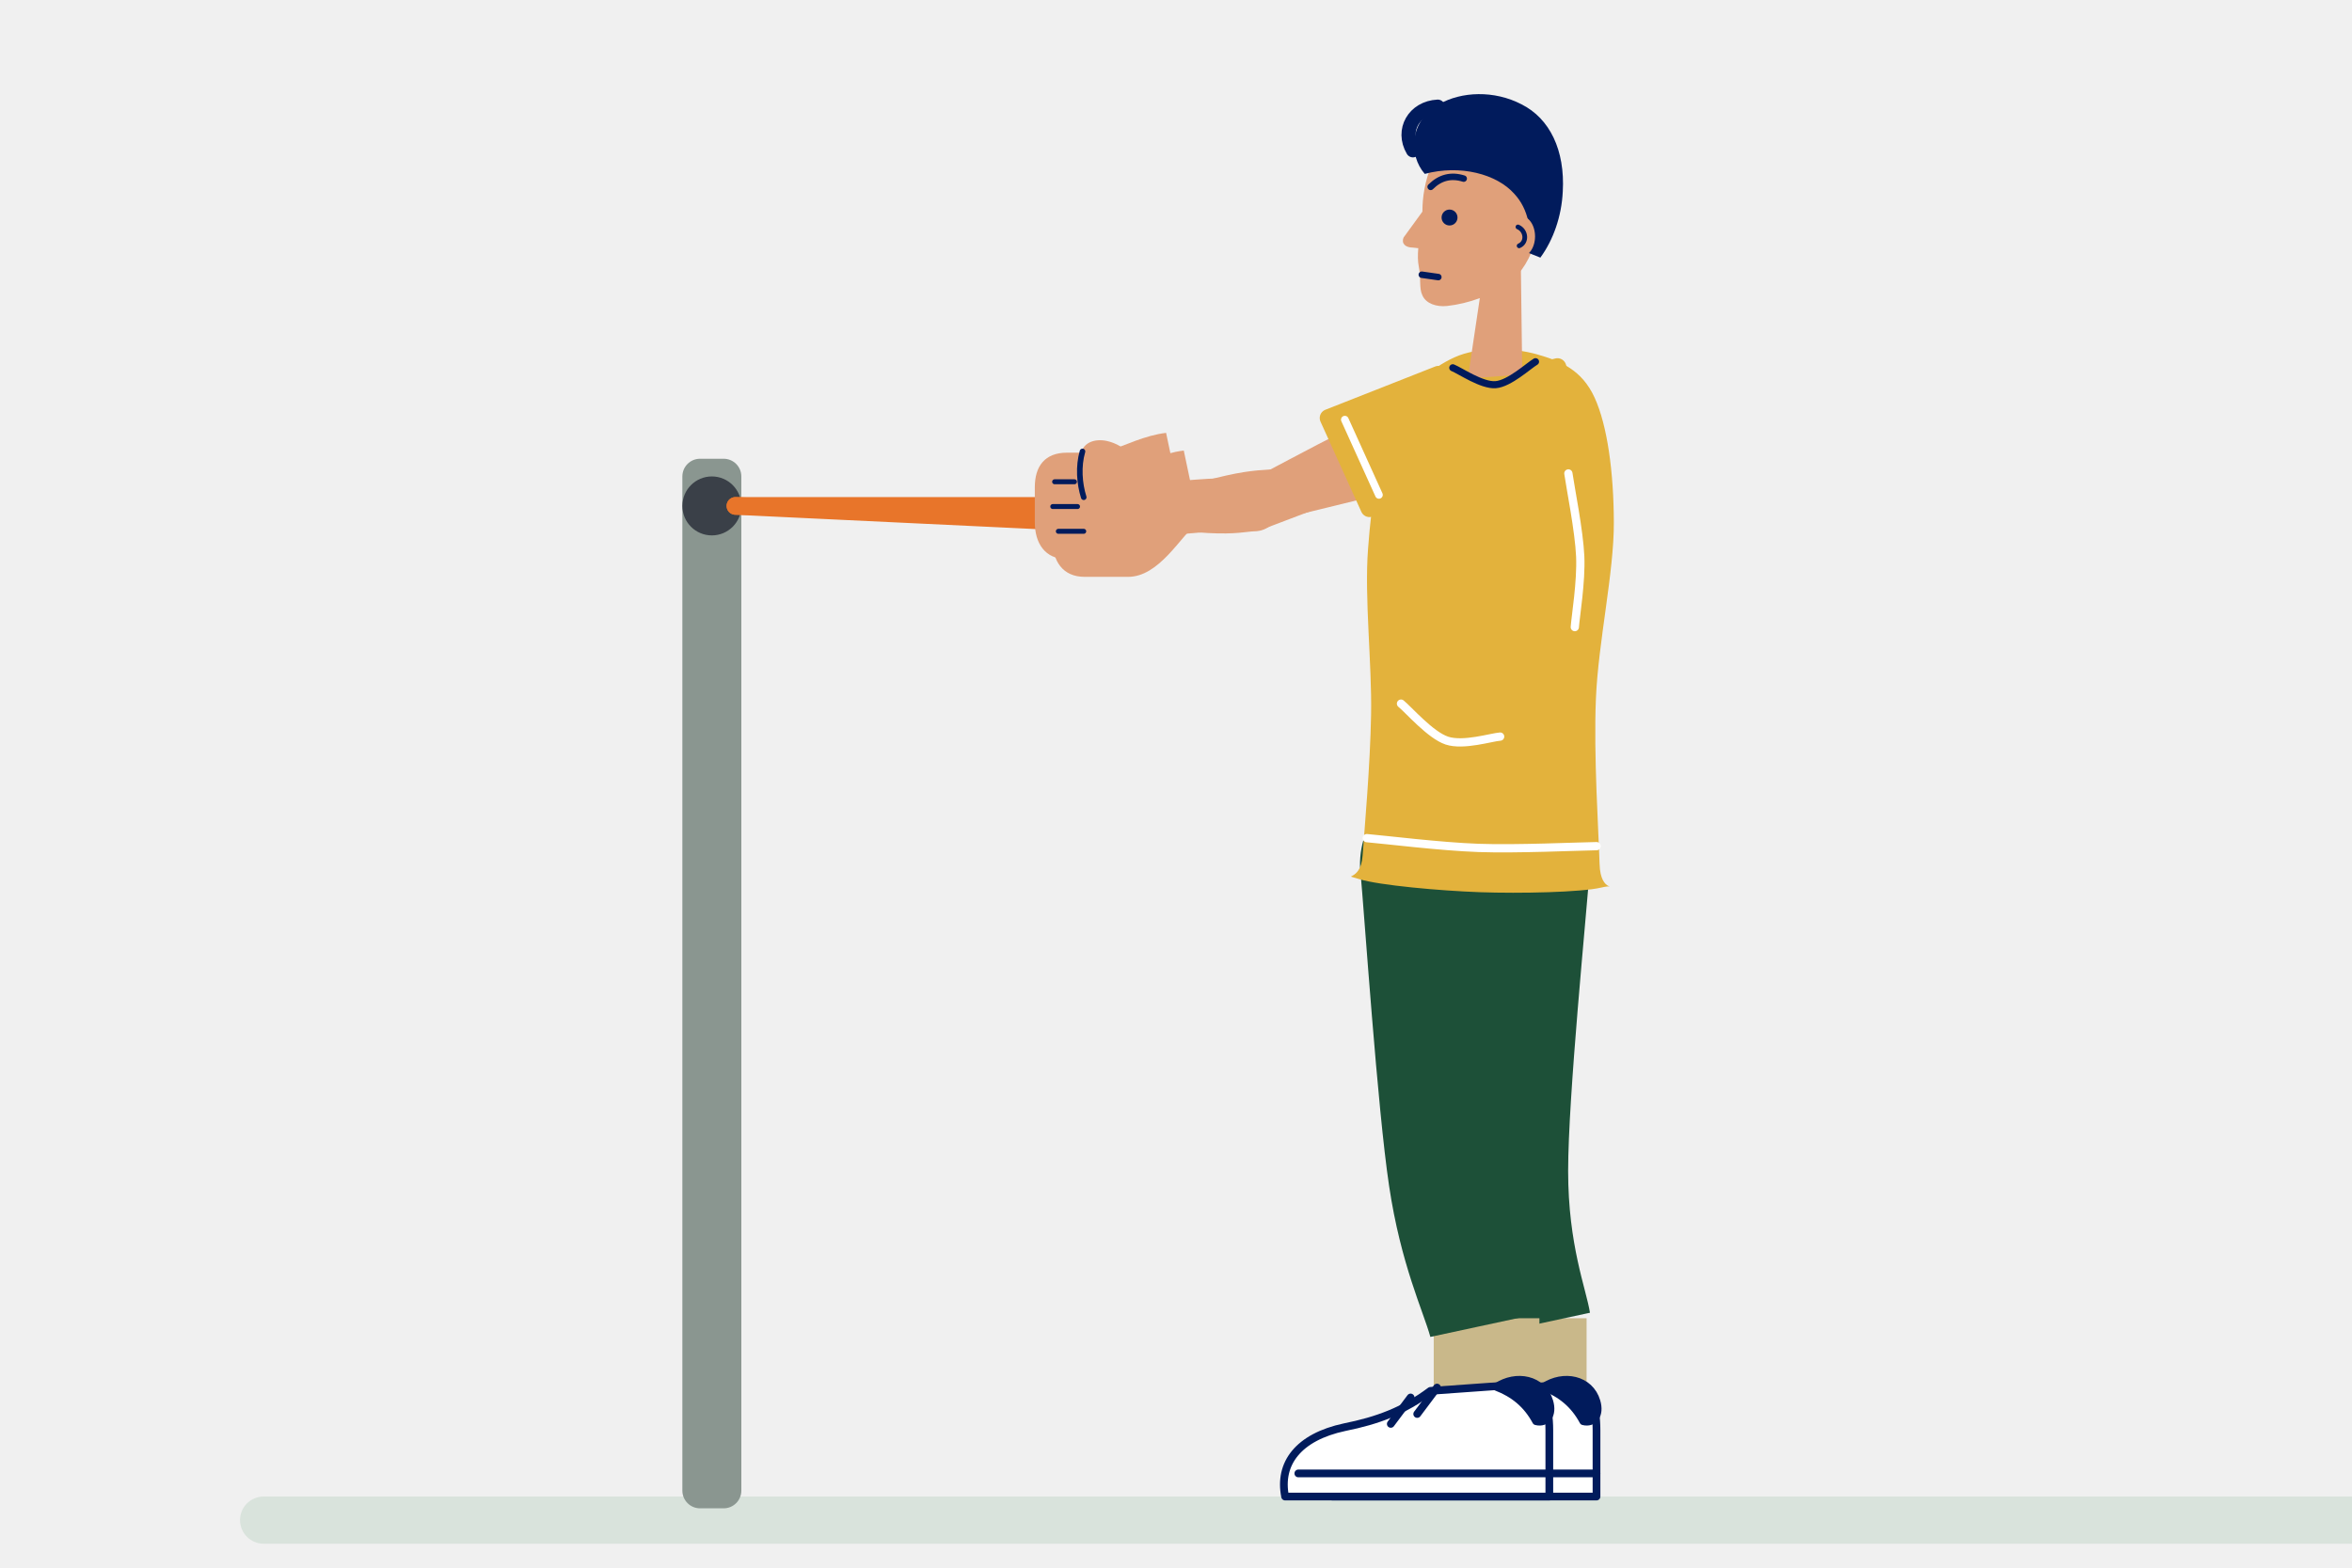
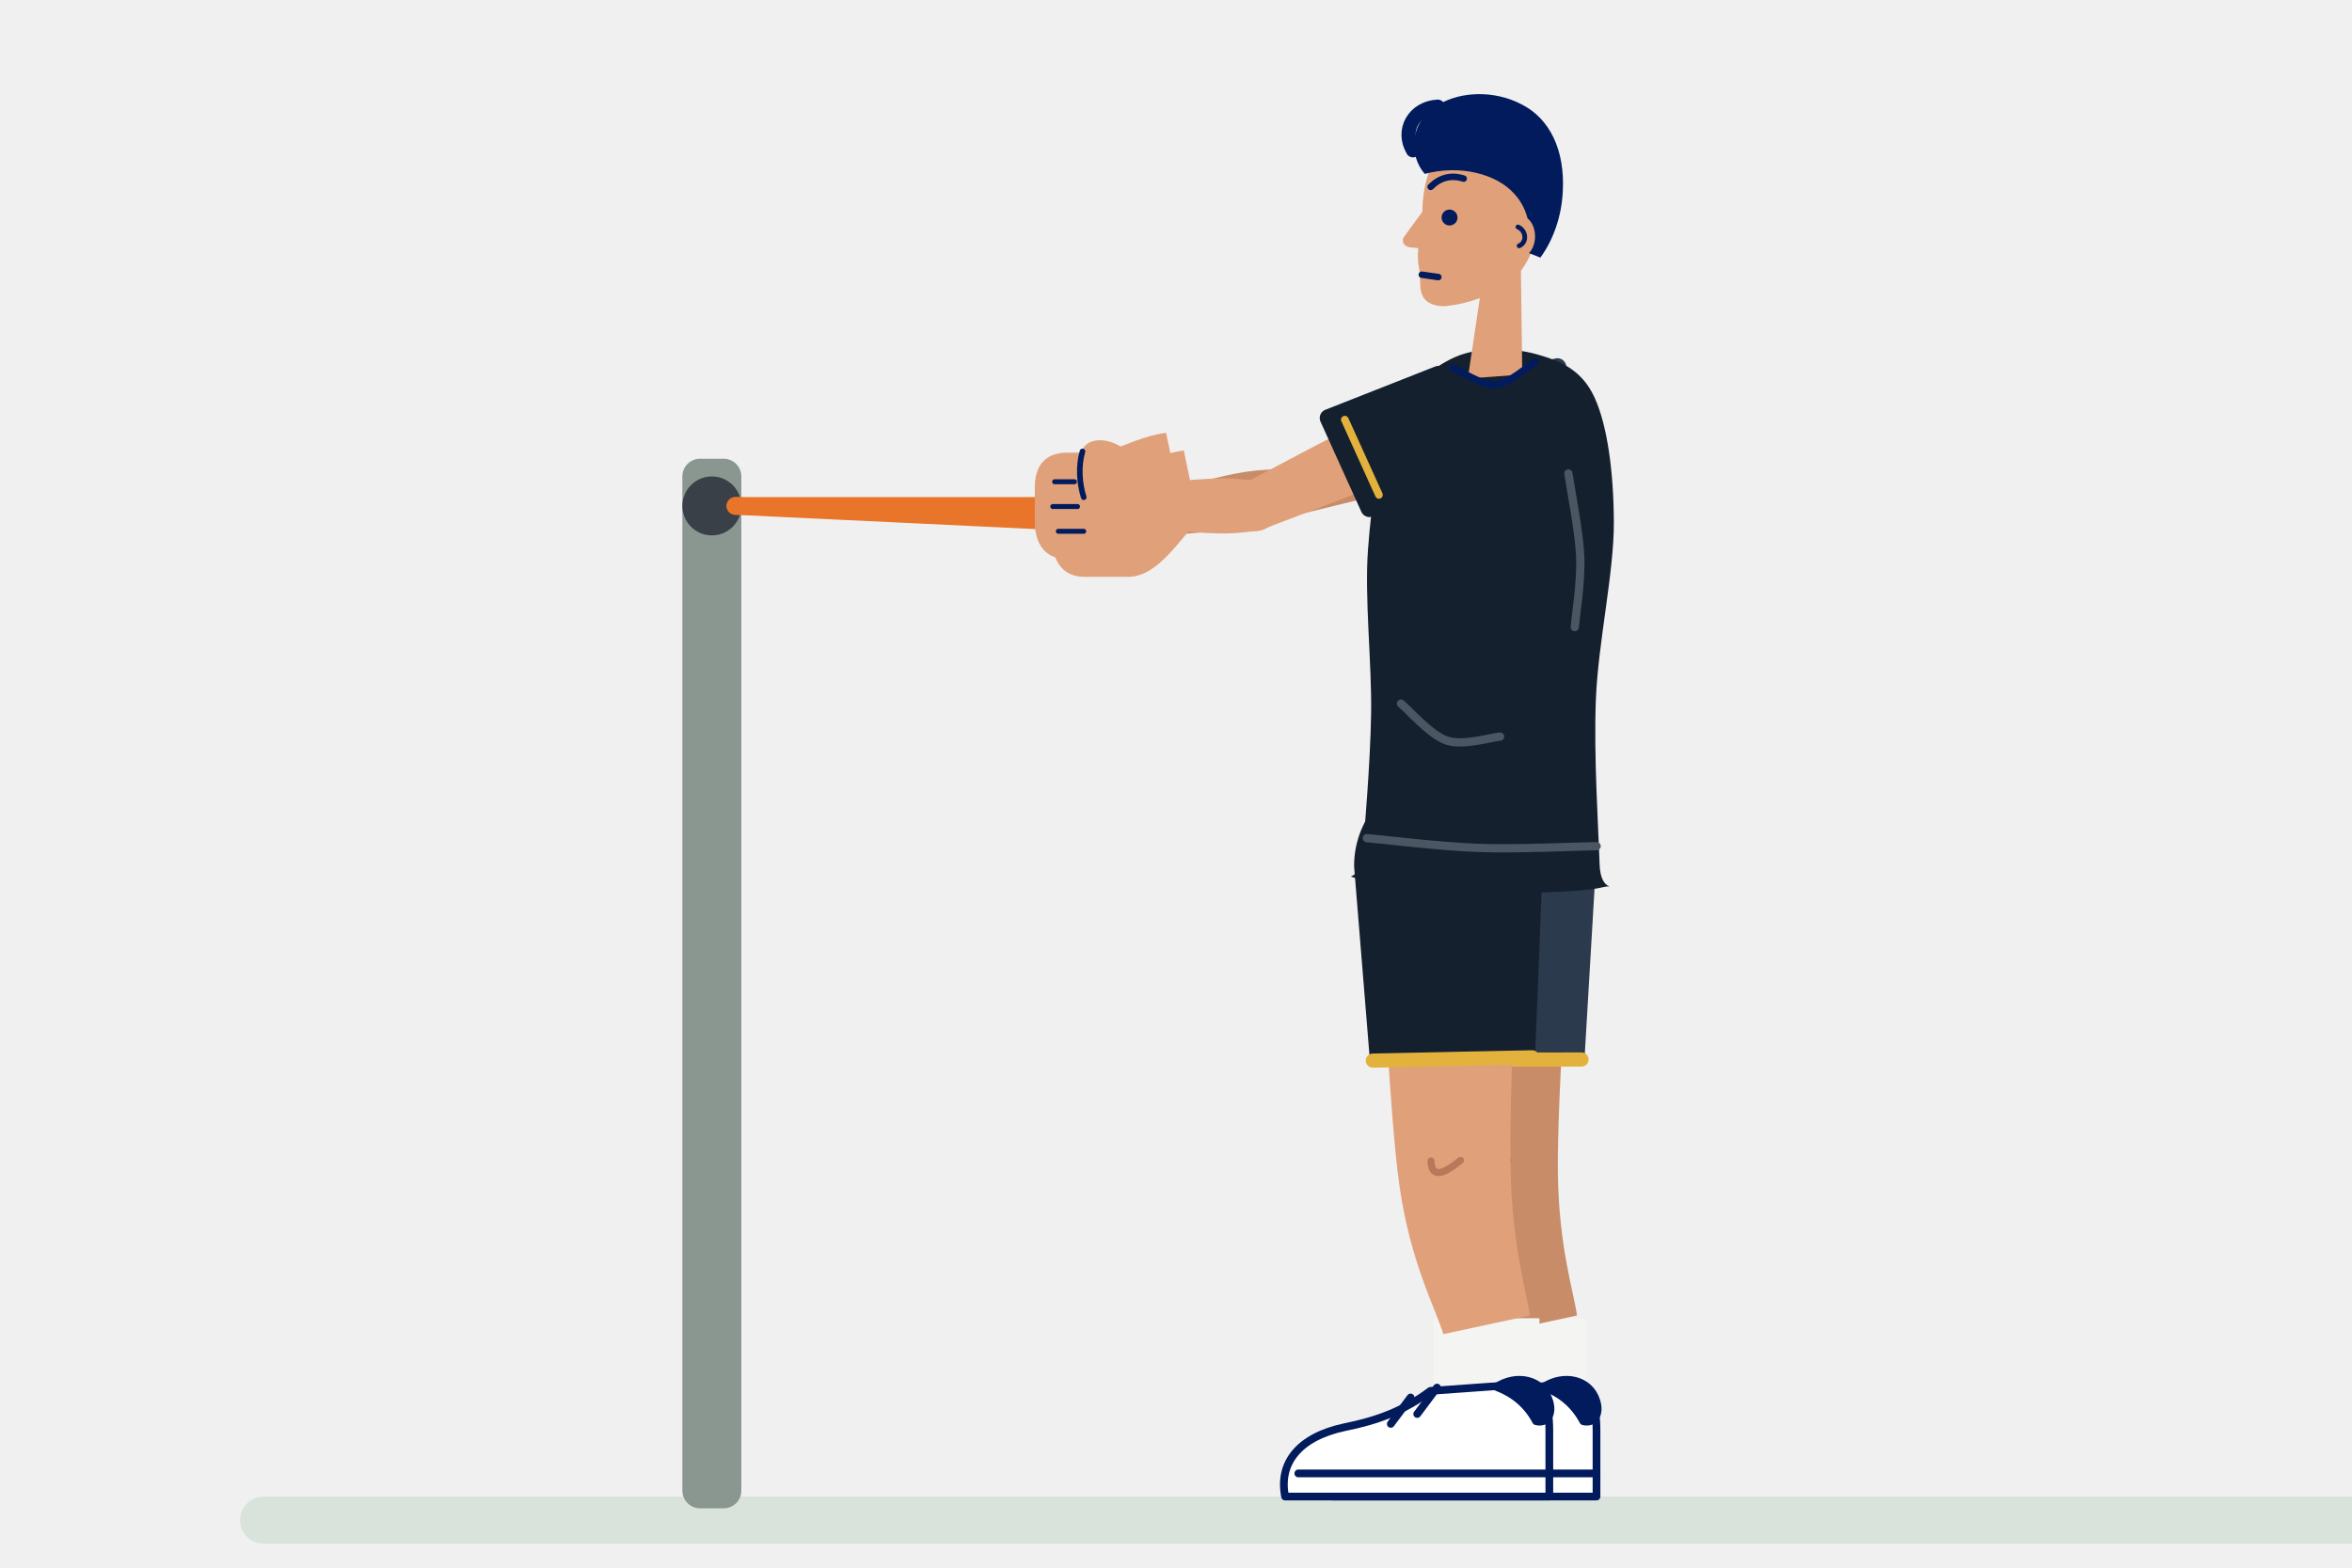
<svg xmlns="http://www.w3.org/2000/svg" viewBox="-0.7 32.2 398.8 265.8" role="img" aria-label="Band Row, arms straight">
  <rect x="40" y="286" width="400" height="8" rx="4" fill="#d9e3dc" />
  <g>
    <rect x="115" y="110" width="10" height="178" rx="3" fill="#8a9690" />
    <circle cx="120" cy="118" r="5" fill="#3a4048" />
  </g>
  <path d="M124 118 L184 118" stroke="#e8752a" stroke-width="3" stroke-linecap="round" />
  <path d="M124 118 L187 121" stroke="#e8752a" stroke-width="3" stroke-linecap="round" />
-   <path d="M215.27 111.76 C213.91 111.95 211.89 111.79 207.1 112.87 C202.31 113.95 189.95 117.35 186.52 118.24 L187.48 123.76 C191.01 123.45 203.79 122.52 208.66 121.93 C213.54 121.35 215.39 120.52 216.73 120.24 A4.3 4.3 0 0 0 215.27 111.76 Z" fill="#e0a07a" />
-   <path d="M261.01 97.02 C257.53 98.09 247.83 100.94 240.13 103.43 C232.43 105.92 219.04 110.55 214.82 111.97 A4.2 4.2 0 0 0 217.18 120.03 C221.5 118.96 235.28 115.65 243.1 113.6 C250.93 111.56 260.64 108.74 264.15 107.77 Z" fill="#e0a07a" />
-   <path d="M263.38 94.45 L243.9 99.1 L248.61 115.22 L267.53 108.66 Z" fill="#e3b23c" stroke="#e3b23c" stroke-width="3" stroke-linecap="round" stroke-linejoin="round" />
-   <path d="M246.6 99.77 C247.25 102.01 249.87 110.97 250.52 113.21" fill="none" stroke="#FFFFFF" stroke-width="1.3" stroke-linecap="round" stroke-linejoin="round" />
+   <path d="M215.27 111.76 C213.91 111.95 211.89 111.79 207.1 112.87 C202.31 113.95 189.95 117.35 186.52 118.24 L187.48 123.76 C191.01 123.45 203.79 122.52 208.66 121.93 C213.54 121.35 215.39 120.52 216.73 120.24 A4.3 4.3 0 0 0 215.27 111.76 Z" fill="#c98c68" />
+   <path d="M261.01 97.02 C257.53 98.09 247.83 100.94 240.13 103.43 C232.43 105.92 219.04 110.55 214.82 111.97 A4.2 4.2 0 0 0 217.18 120.03 C221.5 118.96 235.28 115.65 243.1 113.6 C250.93 111.56 260.64 108.74 264.15 107.77 Z" fill="#c98c68" />
+   <path d="M263.38 94.45 L243.9 99.1 L248.61 115.22 L267.53 108.66 Z" fill="#2c3a4d" stroke="#2c3a4d" stroke-width="3" stroke-linecap="round" stroke-linejoin="round" />
+   <path d="M246.6 99.77 C247.25 102.01 249.87 110.97 250.52 113.21" fill="none" stroke="#e3b23c" stroke-width="1.3" stroke-linecap="round" stroke-linejoin="round" />
  <path transform="translate(187 121) rotate(270) scale(1.05 1.05)" d="M0.4 14.8 C-2.2 11.8 -8.6 8.4 -8.6 3.4 V-3.6 C-8.6 -7.2 -6 -8.8 -2.6 -8.8 H3 C6.4 -8.8 8.6 -7.2 8.6 -3.6 V2.4 C9.8 5.8 11.4 9 11.8 12.4 Z" fill="#e0a07a" />
  <g transform="translate(187 121) rotate(270) scale(1.05 1.05)">
    <path d="M4.4 -8.2 C1.6 -8.2 -1.4 -8 -4 -7.5 C-6.6 -7 -7.9 -5.8 -7.9 -3.4 V0.2 Q-7.9 2 -6 2 Q-4.2 2 -4.1 0.6 Q-4 2.8 -2.1 2.8 Q-0.2 2.8 -0.1 0.9 Q0 3.1 1.9 3.1 Q3.8 3.1 3.9 1 L4.4 -1 Z" fill="#e0a07a" />
    <path d="M3.9 -8.2 H4.6 C6.6 -8.2 7.9 -7 7.9 -4.6 V0.9 Q7.9 2.9 5.9 2.9 Q3.95 2.9 3.9 1 Z" fill="#e0a07a" />
    <path d="M4.4 8.4 C7.2 8 9.8 6 10.5 2.8 C10.9 0.8 10.2 -0.9 8.6 -1.3 C6.4 -1.8 3.6 -1.6 1.6 -1.1 C0.2 -0.7 -0.3 0.9 0.6 1.9 C1.4 2.8 3.4 3 5.4 3.1 C6.2 4.4 5.8 6.4 4.4 8.4 Z" fill="#e0a07a" />
    <path d="M1.4 -0.9 C3.6 -1.6 6.4 -1.8 8.8 -1.1" fill="none" stroke="#011B5C" stroke-width="0.9" stroke-linecap="round" />
    <path d="M3.9 -5.6 V-2.4 M-0.1 -5.9 V-1.9 M-4.1 -5 V-0.9" fill="none" stroke="#011B5C" stroke-width="0.8" stroke-linecap="round" />
  </g>
-   <path d="M250.4 269.2 L268.32 267.52 L268.32 255.76 L250.4 255.76 Z" fill="#c9b88a" />
-   <path d="M238.89 179.17 C239.55 188.17 240.99 219.91 242.81 233.2 C244.64 246.5 248.66 254.64 249.83 258.93 L268.89 254.83 C268.27 250.82 265.19 243.42 265.19 230.8 C265.19 218.18 268.27 187.72 268.89 179.11 A15 15 0 0 0 238.89 179.17 Z" fill="#1d5038" />
+   <path d="M250.4 269.2 L268.32 267.52 L268.32 255.76 L250.4 255.76 Z" fill="#f4f4f2" />
+   <path d="M241.89 179.16 C242.34 188.14 242.87 219.8 244.55 233.02 C246.24 246.23 250.78 254.22 252.03 258.46 L266.69 255.3 C266.15 251.25 263.58 243.68 263.45 230.98 C263.31 218.29 265.48 187.76 265.89 179.11 A12 12 0 0 0 241.89 179.16 Z" fill="#c98c68" />
+   <path d="M249.99 229.01 q0.01 4 5 -0.01" fill="none" stroke="#b9785a" stroke-width="1.2" stroke-linecap="round" stroke-linejoin="round" />
+   <path d="M237.89 179.17 C238.24 184.63 239.61 206.48 239.96 211.94 L267.96 211.88 C268.28 206.42 269.57 184.57 269.89 179.11 A16 16 0 0 0 237.89 179.17 Z" fill="#2c3a4d" />
+   <path d="M240.46 211.94 L267.46 211.88" fill="none" stroke="#e3b23c" stroke-width="2.4" stroke-linecap="round" stroke-linejoin="round" />
  <g transform="translate(270 286) rotate(0) scale(1.12 1.12)" stroke="#011B5C" stroke-width="1.17" stroke-linejoin="round" stroke-linecap="round">
    <path d="M-40 0 C-41 -5 -38 -9 -31 -10.5 C-26 -11.5 -22 -13 -18 -16 L-4 -17 C-1 -17 0 -14 0 -10 L0 0 Z" fill="#FFFFFF" />
    <path d="M-8 -16.6 C-5 -18.6 -1 -17.8 0 -14.4 C0.6 -12.4 -0.4 -11 -2 -11.4 C-3.4 -14 -5.4 -15.6 -8 -16.6 Z" fill="#011B5C" />
    <path d="M-38 -3.5 H0" fill="none" />
    <path d="M-24 -11 l3 -4 M-20 -12.5 l3 -4" fill="none" />
  </g>
-   <path d="M242.4 269.2 L260.32 267.52 L260.32 255.76 L242.4 255.76 Z" fill="#c9b88a" />
-   <path d="M229.9 179.13 C230.72 188.16 232.84 220.01 234.83 233.31 C236.81 246.61 240.66 254.66 241.83 258.93 L260.89 254.83 C260.27 250.8 257.34 243.41 257.17 230.69 C257.01 217.97 259.44 187.21 259.9 178.51 A15 15 0 0 0 229.9 179.13 Z" fill="#1d5038" />
+   <path d="M242.4 269.2 L260.32 267.52 L260.32 255.76 L242.4 255.76 Z" fill="#f4f4f2" />
+   <path d="M232.9 179.07 C233.51 188.08 234.71 219.87 236.56 233.1 C238.42 246.34 242.78 254.23 244.03 258.46 L258.69 255.3 C258.15 251.23 255.73 243.68 255.44 230.9 C255.14 218.11 256.65 187.3 256.9 178.58 A12 12 0 0 0 232.9 179.07 Z" fill="#e0a07a" />
+   <path d="M241.94 229.08 q0.08 4 5 -0.1" fill="none" stroke="#b9785a" stroke-width="1.2" stroke-linecap="round" stroke-linejoin="round" />
+   <path d="M228.9 179.16 C229.35 184.64 231.14 206.59 231.58 212.08 L259.58 211.5 C259.8 206 260.68 183.99 260.89 178.49 A16 16 0 0 0 228.9 179.16 Z" fill="#15202f" />
+   <path d="M232.08 212.07 L259.08 211.51" fill="none" stroke="#e3b23c" stroke-width="2.4" stroke-linecap="round" stroke-linejoin="round" />
  <g transform="translate(262 286) rotate(0) scale(1.12 1.12)" stroke="#011B5C" stroke-width="1.17" stroke-linejoin="round" stroke-linecap="round">
    <path d="M-40 0 C-41 -5 -38 -9 -31 -10.5 C-26 -11.5 -22 -13 -18 -16 L-4 -17 C-1 -17 0 -14 0 -10 L0 0 Z" fill="#FFFFFF" />
    <path d="M-8 -16.6 C-5 -18.6 -1 -17.8 0 -14.4 C0.6 -12.4 -0.4 -11 -2 -11.4 C-3.4 -14 -5.4 -15.6 -8 -16.6 Z" fill="#011B5C" />
    <path d="M-38 -3.5 H0" fill="none" />
    <path d="M-24 -11 l3 -4 M-20 -12.5 l3 -4" fill="none" />
  </g>
-   <path d="M229.8 181.3 C226.49 180.27 230.01 181.97 230.34 177.31 C230.67 172.66 231.63 162.02 231.78 153.35 C231.93 144.68 230.63 133.63 231.26 125.32 C231.88 117 233.08 108.87 235.52 103.45 C237.96 98.03 241.83 94.67 245.9 92.81 C249.97 90.95 255.96 91.16 259.93 92.3 C263.89 93.43 267.51 94.89 269.68 99.64 C271.85 104.39 272.91 112.26 272.94 120.77 C272.98 129.27 270.3 141.02 269.9 150.68 C269.49 160.34 270.37 173.38 270.52 178.72 C270.66 184.06 274.16 181.93 270.78 182.73 C267.4 183.53 257.07 183.75 250.24 183.51 C243.41 183.27 233.12 182.33 229.8 181.3 Z" fill="#e3b23c" />
-   <path d="M231.05 174.34 C234.21 174.61 243.5 175.77 250 176 C256.5 176.23 266.69 175.75 270.02 175.7" fill="none" stroke="#FFFFFF" stroke-width="1.4" stroke-linecap="round" stroke-linejoin="round" />
-   <path d="M265.23 112.49 C265.56 114.84 267.05 122.23 267.24 126.57 C267.42 130.91 266.47 136.55 266.32 138.55" fill="none" stroke="#FFFFFF" stroke-width="1.4" stroke-linecap="round" stroke-linejoin="round" />
-   <path d="M236.85 151.53 C238.14 152.57 241.83 156.87 244.63 157.8 C247.43 158.73 252.16 157.23 253.66 157.12" fill="none" stroke="#FFFFFF" stroke-width="1.4" stroke-linecap="round" stroke-linejoin="round" />
+   <path d="M229.8 181.3 C226.49 180.27 230.01 181.97 230.34 177.31 C230.67 172.66 231.63 162.02 231.78 153.35 C231.93 144.68 230.63 133.63 231.26 125.32 C231.88 117 233.08 108.87 235.52 103.45 C237.96 98.03 241.83 94.67 245.9 92.81 C249.97 90.95 255.96 91.16 259.93 92.3 C263.89 93.43 267.51 94.89 269.68 99.64 C271.85 104.39 272.91 112.26 272.94 120.77 C272.98 129.27 270.3 141.02 269.9 150.68 C269.49 160.34 270.37 173.38 270.52 178.72 C270.66 184.06 274.16 181.93 270.78 182.73 C267.4 183.53 257.07 183.75 250.24 183.51 C243.41 183.27 233.12 182.33 229.8 181.3 Z" fill="#15202f" />
+   <path d="M231.05 174.34 C234.21 174.61 243.5 175.77 250 176 C256.5 176.23 266.69 175.75 270.02 175.7" fill="none" stroke="#4b5662" stroke-width="1.4" stroke-linecap="round" stroke-linejoin="round" />
+   <path d="M265.23 112.49 C265.56 114.84 267.05 122.23 267.24 126.57 C267.42 130.91 266.47 136.55 266.32 138.55" fill="none" stroke="#4b5662" stroke-width="1.4" stroke-linecap="round" stroke-linejoin="round" />
+   <path d="M236.85 151.53 C238.14 152.57 241.83 156.87 244.63 157.8 C247.43 158.73 252.16 157.23 253.66 157.12" fill="none" stroke="#4b5662" stroke-width="1.4" stroke-linecap="round" stroke-linejoin="round" />
  <path d="M248.18 96.39 L257.41 95.71 L257.18 77.99 L250.48 80.99 Z" fill="#e0a07a" />
  <path d="M245.63 94.57 C246.84 95.05 250.56 97.62 252.89 97.44 C255.23 97.27 258.53 94.19 259.66 93.54" fill="none" stroke="#011B5C" stroke-width="1.2" stroke-linecap="round" stroke-linejoin="round" />
  <g transform="translate(251.68 70.49) rotate(0)">
    <path d="M-9.6 -10.4 C-10.8 -7.6 -11.2 -4.8 -11.2 -2.4 L-14.4 2 C-14.8 3 -14.1 3.7 -12.8 3.7 L-11.9 3.8 C-12 5 -12 6 -11.8 7 C-11.4 9 -11.8 10.6 -11.2 11.8 C-10.6 13.2 -8.8 13.8 -7 13.6 C-3.4 13.2 0.6 11.8 3.6 9.6 C5.6 8 7.2 5.4 8 2.4 L8.6 -6 L2 -14 Z" fill="#e0a07a" />
    <path d="M-10.8 -8.8 C-13.6 -12 -13.4 -17.8 -8.4 -20.6 C-4.6 -22.8 1 -23 5.6 -20.6 C10.4 -18.2 13 -12.8 12.6 -5.8 C12.4 -1.6 11 2.4 8.8 5.4 L6.8 4.6 C7.4 0.8 6.8 -2.8 4.4 -5.4 C1.4 -8.8 -4.8 -10.4 -10.8 -8.8 Z" fill="#011B5C" />
    <path d="M-12.8 -12.8 C-14.8 -16.2 -12.6 -20 -8.6 -20.2" fill="none" stroke="#011B5C" stroke-width="2.4" stroke-linecap="round" stroke-linejoin="round" />
    <ellipse cx="5.4" cy="1.8" rx="2.5" ry="3.5" fill="#e0a07a" />
    <path d="M5 0.2 C6.4 0.8 6.6 2.8 5.2 3.4" fill="none" stroke="#011B5C" stroke-width="0.8" stroke-linecap="round" stroke-linejoin="round" />
    <circle cx="-6.6" cy="-1.4" r="1.35" fill="#011B5C" />
    <path d="M-9.8 -6.6 Q-7.4 -9 -4.2 -8" fill="none" stroke="#011B5C" stroke-width="1.1" stroke-linecap="round" stroke-linejoin="round" />
    <path d="M-11.3 8.3 l2.8 0.4" fill="none" stroke="#011B5C" stroke-width="1.1" stroke-linecap="round" stroke-linejoin="round" />
  </g>
  <path d="M212 113.7 C210.69 113.65 208.83 113.15 204.16 113.4 C199.49 113.65 187.36 114.9 184 115.2 L184 120.8 C187.36 121.1 199.49 122.35 204.16 122.6 C208.83 122.85 210.69 122.35 212 122.3 A4.3 4.3 0 0 0 212 113.7 Z" fill="#e0a07a" />
  <path d="M241.21 98.63 C238.87 99.74 232.31 102.73 227.15 105.32 C221.99 107.91 213.08 112.7 210.27 114.17 A4.2 4.2 0 0 0 213.73 121.83 C216.7 120.69 226.17 117.15 231.52 114.98 C236.87 112.81 243.44 109.86 245.83 108.83 Z" fill="#e0a07a" />
-   <path d="M243.2 95.75 L224.57 103.09 L231.5 118.39 L249.3 109.23 Z" fill="#e3b23c" stroke="#e3b23c" stroke-width="3" stroke-linecap="round" stroke-linejoin="round" />
-   <path d="M227.33 103.37 C228.29 105.5 232.14 114 233.11 116.13" fill="none" stroke="#FFFFFF" stroke-width="1.3" stroke-linecap="round" stroke-linejoin="round" />
+   <path d="M243.2 95.75 L224.57 103.09 L231.5 118.39 L249.3 109.23 Z" fill="#15202f" stroke="#15202f" stroke-width="3" stroke-linecap="round" stroke-linejoin="round" />
+   <path d="M227.33 103.37 C228.29 105.5 232.14 114 233.11 116.13" fill="none" stroke="#e3b23c" stroke-width="1.3" stroke-linecap="round" stroke-linejoin="round" />
  <path transform="translate(184 118) rotate(270) scale(1.05 1.05)" d="M0.4 14.8 C-2.2 11.8 -8.6 8.4 -8.6 3.4 V-3.6 C-8.6 -7.2 -6 -8.8 -2.6 -8.8 H3 C6.4 -8.8 8.6 -7.2 8.6 -3.6 V2.4 C9.8 5.8 11.4 9 11.8 12.4 Z" fill="#e0a07a" />
  <g transform="translate(184 118) rotate(270) scale(1.05 1.05)">
    <path d="M4.4 -8.2 C1.6 -8.2 -1.4 -8 -4 -7.5 C-6.6 -7 -7.9 -5.8 -7.9 -3.4 V0.2 Q-7.9 2 -6 2 Q-4.2 2 -4.1 0.6 Q-4 2.8 -2.1 2.8 Q-0.2 2.8 -0.1 0.9 Q0 3.1 1.9 3.1 Q3.8 3.1 3.9 1 L4.4 -1 Z" fill="#e0a07a" />
    <path d="M3.9 -8.2 H4.6 C6.6 -8.2 7.9 -7 7.9 -4.6 V0.9 Q7.9 2.9 5.9 2.9 Q3.95 2.9 3.9 1 Z" fill="#e0a07a" />
    <path d="M4.4 8.4 C7.2 8 9.8 6 10.5 2.8 C10.9 0.8 10.2 -0.9 8.6 -1.3 C6.4 -1.8 3.6 -1.6 1.6 -1.1 C0.2 -0.7 -0.3 0.9 0.6 1.9 C1.4 2.8 3.4 3 5.4 3.1 C6.2 4.4 5.8 6.4 4.4 8.4 Z" fill="#e0a07a" />
    <path d="M1.4 -0.9 C3.6 -1.6 6.4 -1.8 8.8 -1.1" fill="none" stroke="#011B5C" stroke-width="0.9" stroke-linecap="round" />
    <path d="M3.9 -5.6 V-2.4 M-0.1 -5.9 V-1.9 M-4.1 -5 V-0.9" fill="none" stroke="#011B5C" stroke-width="0.8" stroke-linecap="round" />
  </g>
</svg>
